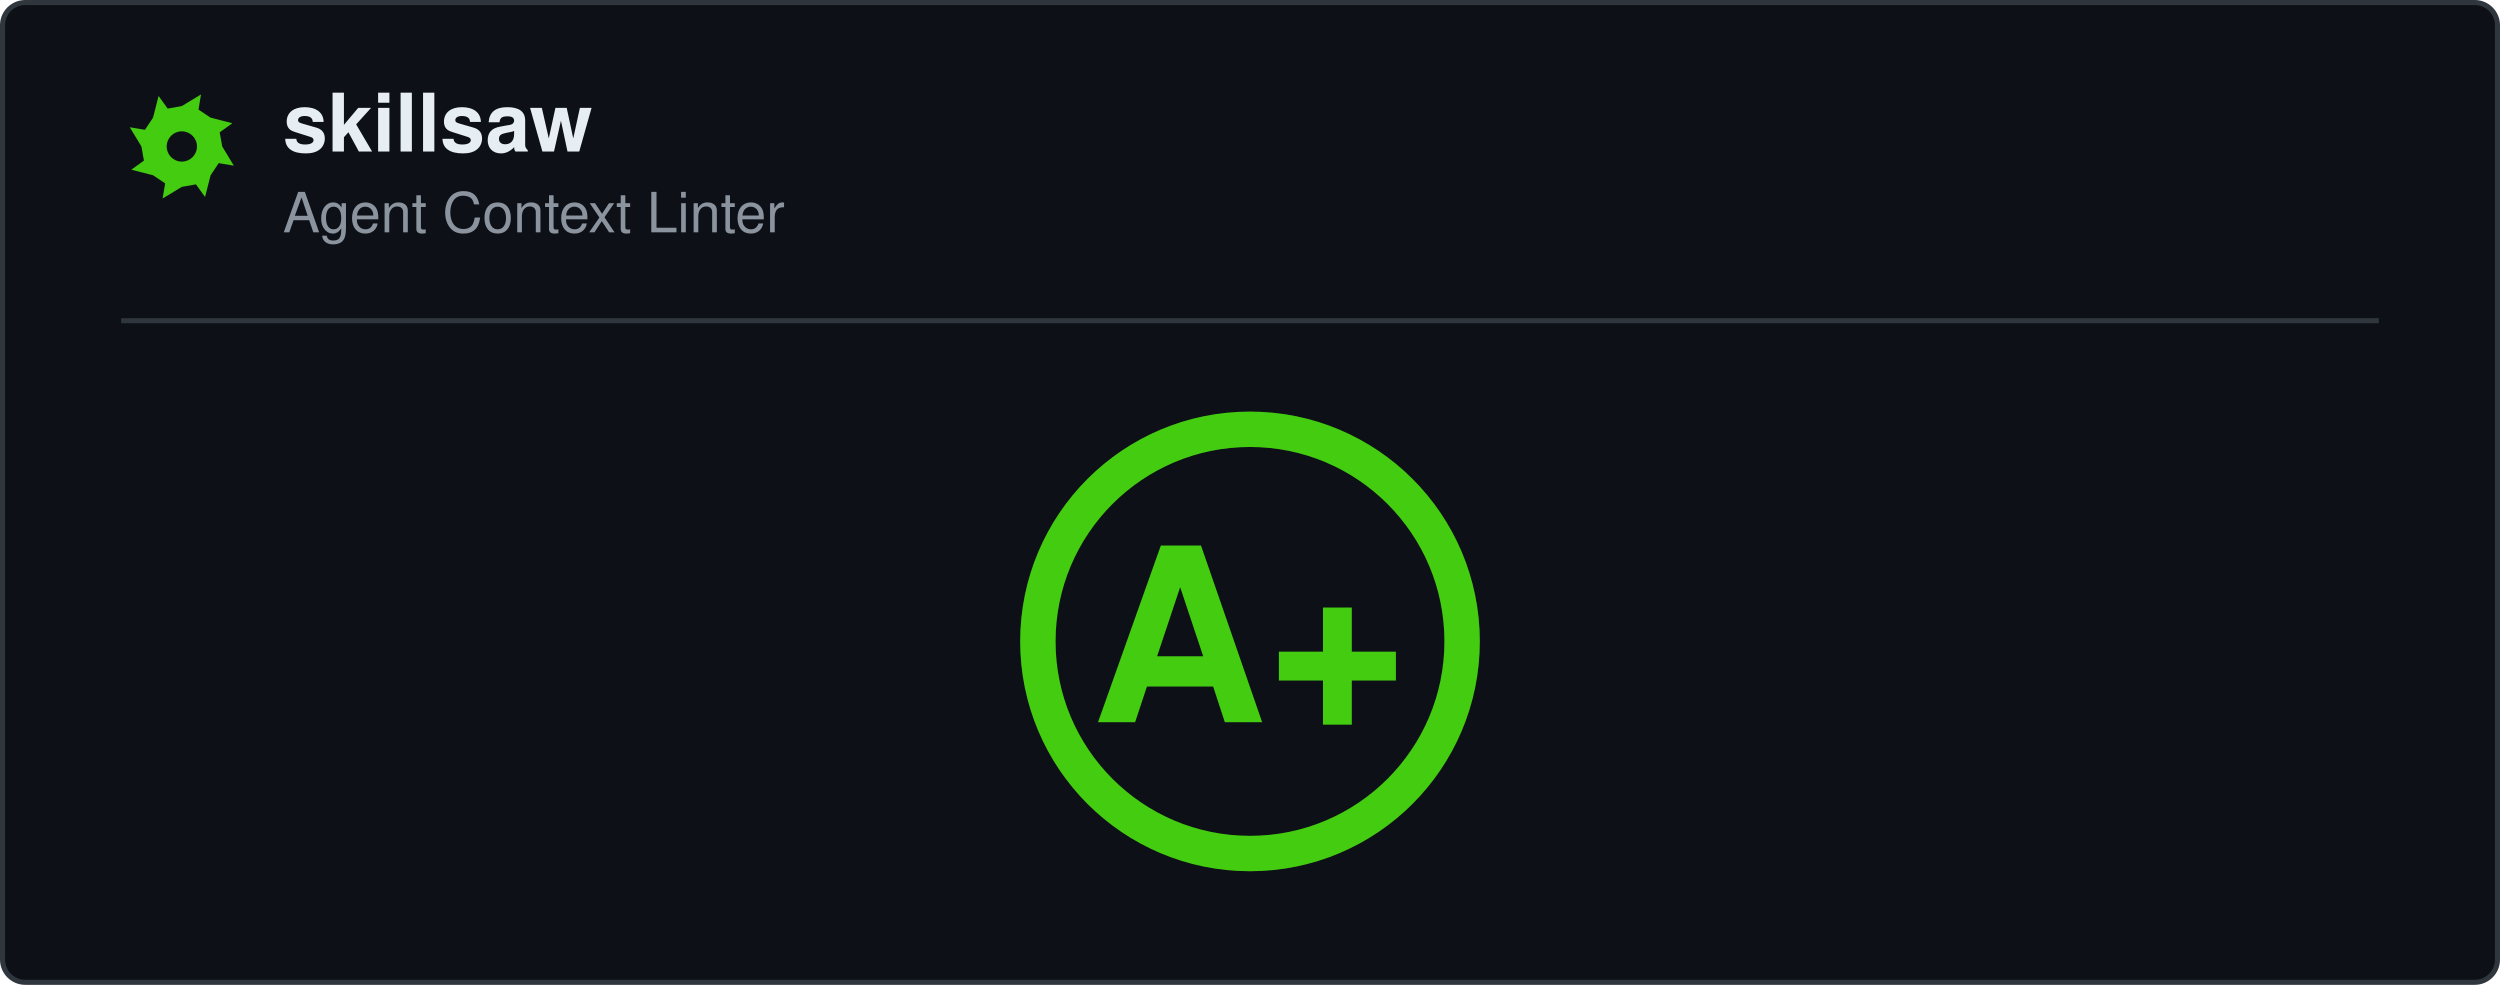
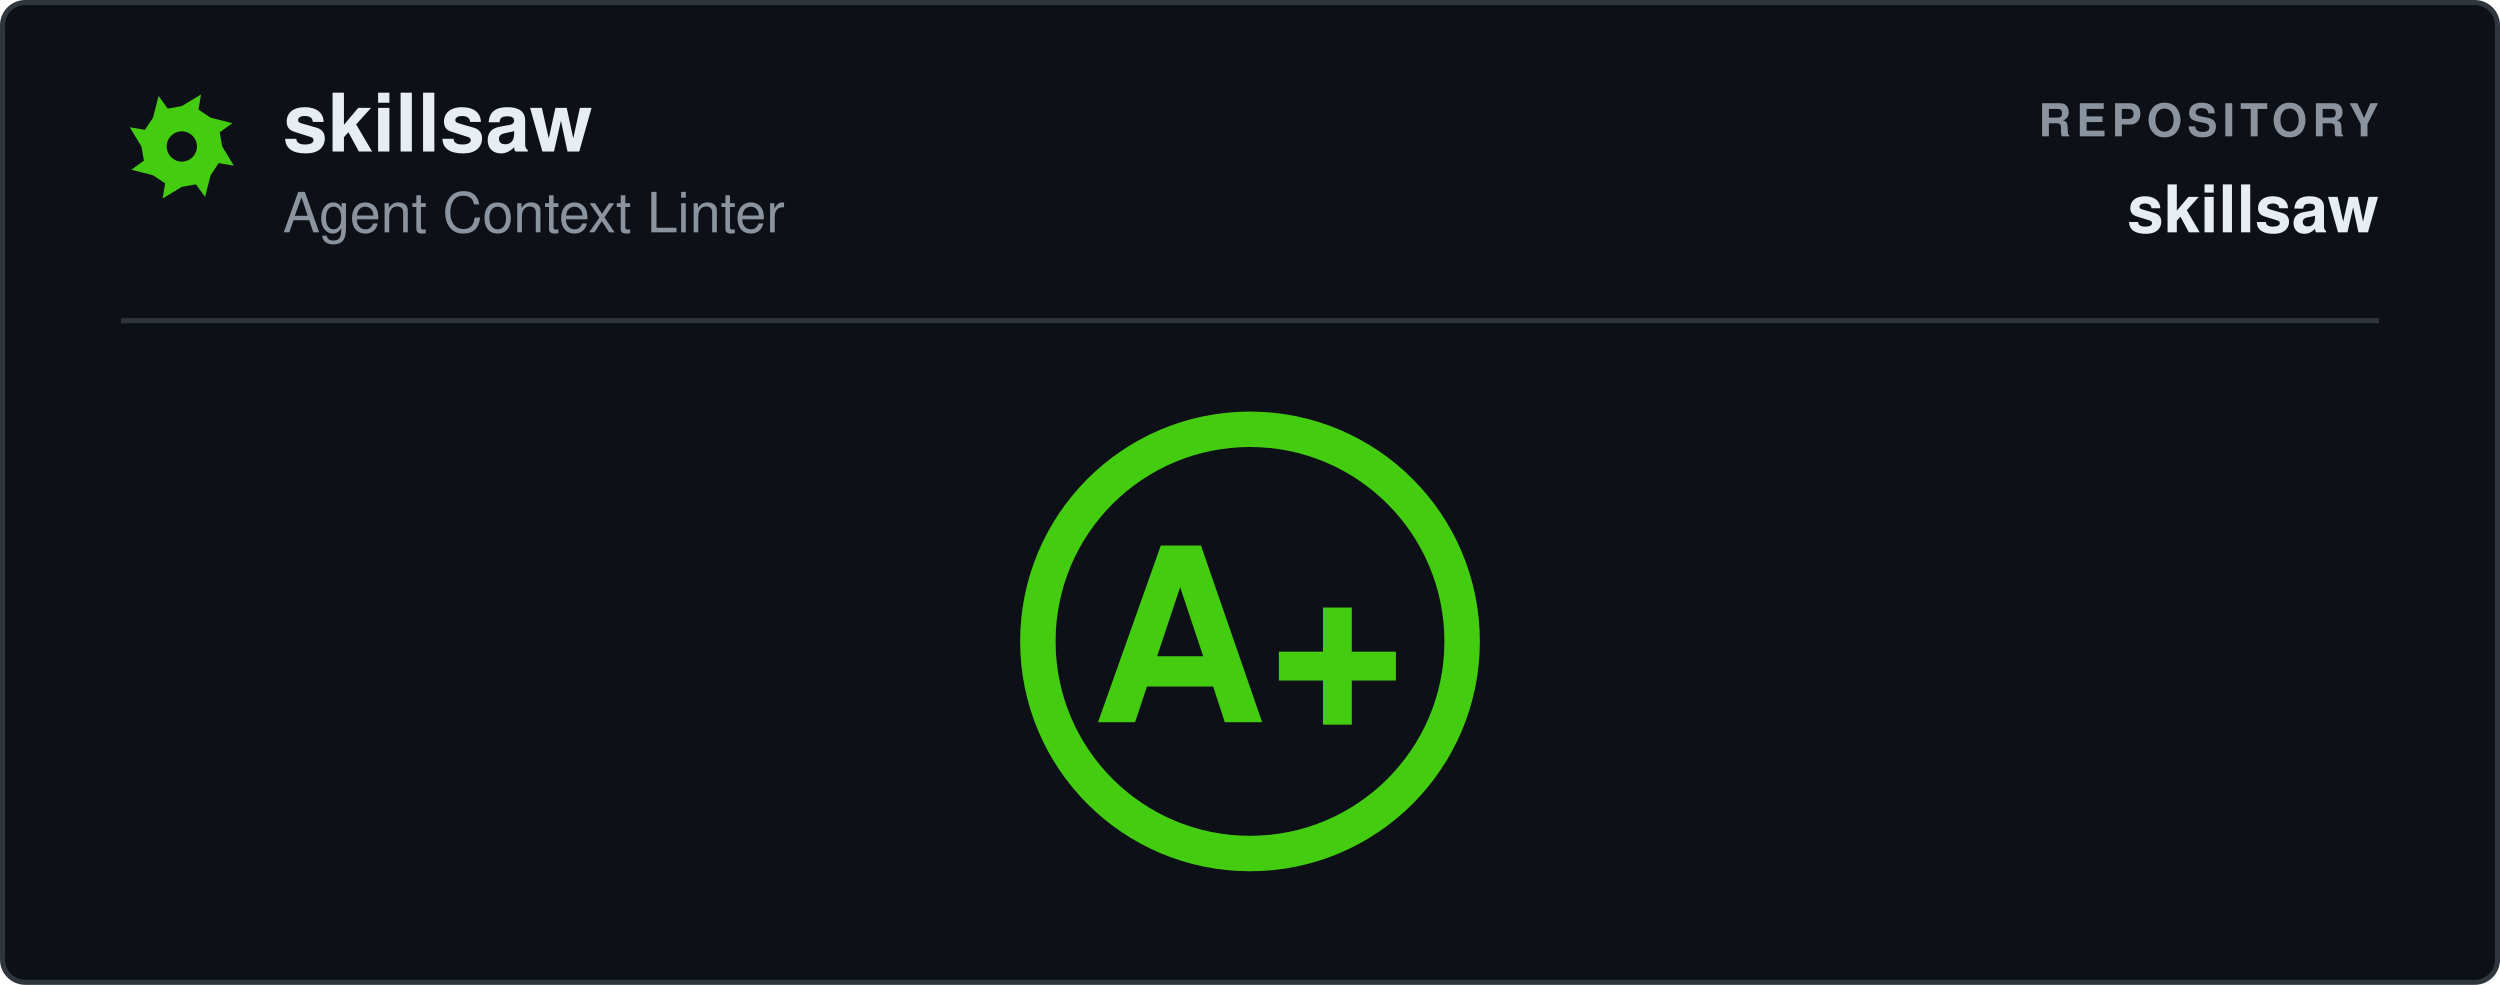
<svg xmlns="http://www.w3.org/2000/svg" width="495" height="195" viewBox="0 0 495 195" fill="none" role="img" aria-labelledby="card-title">
  <style>
    .title { font: 600 16px 'Segoe UI', Ubuntu, 'Helvetica Neue', Helvetica, Arial, sans-serif; fill: #e6edf3; }
    .subtitle { font: 400 11px 'Segoe UI', Ubuntu, 'Helvetica Neue', Helvetica, Arial, sans-serif; fill: #8b949e; }
+     .repo-label { font: 600 9px 'Segoe UI', Ubuntu, 'Helvetica Neue', Helvetica, Arial, sans-serif; fill: #8b949e; letter-spacing: 1px; }
+     .repo-name { font: 600 13px 'Segoe UI', Ubuntu, 'Helvetica Neue', Helvetica, Arial, sans-serif; fill: #e6edf3; }
    .grade-letter { font: 800 48px 'Segoe UI', Ubuntu, 'Helvetica Neue', Helvetica, Arial, sans-serif; fill: #44cc11; }
  </style>
  <rect x="0.5" y="0.5" width="494" height="194" rx="4.5" fill="#0d1117" stroke="#30363d" />
  <g transform="translate(24, 17)">
    <path fill-rule="evenodd" fill="#44cc11" d="M20.0 12.0L22.3 15.8L19.3 15.3L17.7 17.7L16.6 22.0L14.8 19.5L12.0 20.0L8.2 22.3L8.7 19.3L6.3 17.7L2.0 16.6L4.5 14.8L4.0 12.0L1.7 8.2L4.7 8.7L6.3 6.3L7.4 2.0L9.2 4.5L12.0 4.0L15.8 1.7L15.3 4.7L17.7 6.3L22.0 7.4L19.5 9.2ZM15.0 12.0A3.0 3.0 0 1 0 9.0 12.0A3.0 3.0 0 1 0 15.0 12.0Z" />
  </g>
-   <text x="56" y="30" class="title" data-testid="repo-name">skillsaw</text>
+   <text x="56" y="30" class="title" data-testid="product-name">skillsaw</text>
  <text x="56" y="46" class="subtitle">Agent Context Linter</text>
+   <text x="471" y="27" text-anchor="end" class="repo-label">REPOSITORY</text>
+   <text x="471" y="46" text-anchor="end" class="repo-name" data-testid="repo-name">skillsaw</text>
  <path d="M24 63.5H471" stroke="#30363d" />
  <g transform="translate(247.5, 127)">
    <circle r="42" fill="none" stroke="#44cc11" stroke-opacity="0.25" stroke-width="7" />
    <circle r="42" fill="none" stroke="#44cc11" stroke-width="7" stroke-linecap="round" transform="rotate(-90)" stroke-dasharray="263.89 263.89" />
    <text y="16" text-anchor="middle" class="grade-letter" data-testid="grade-letter">A+</text>
  </g>
</svg>
